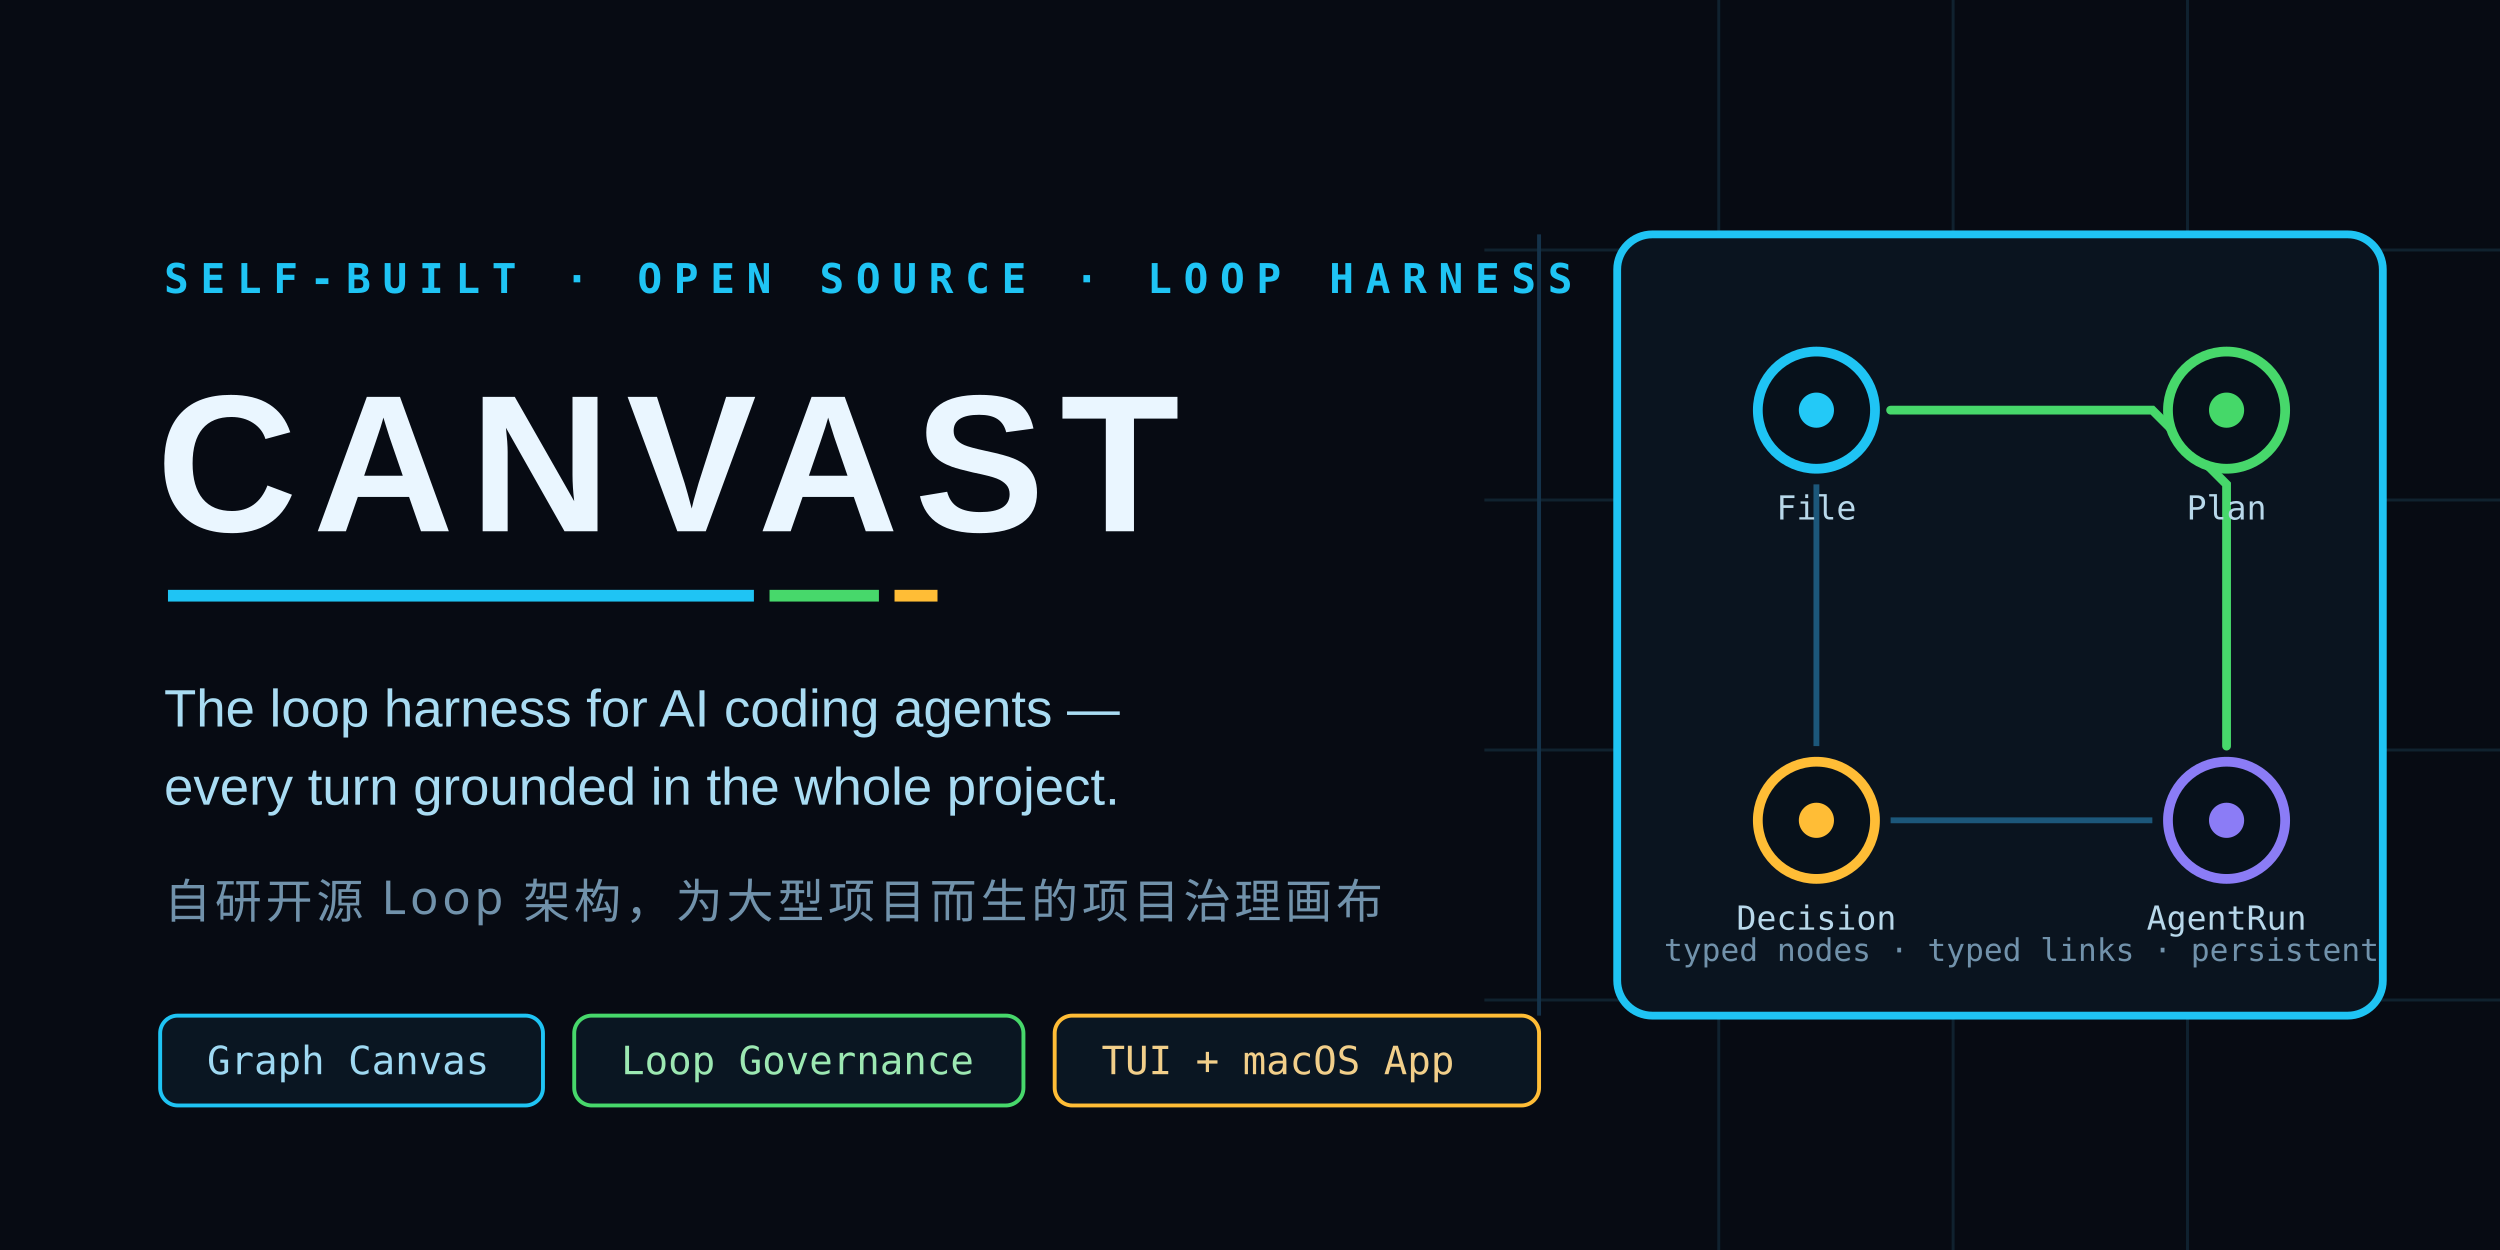
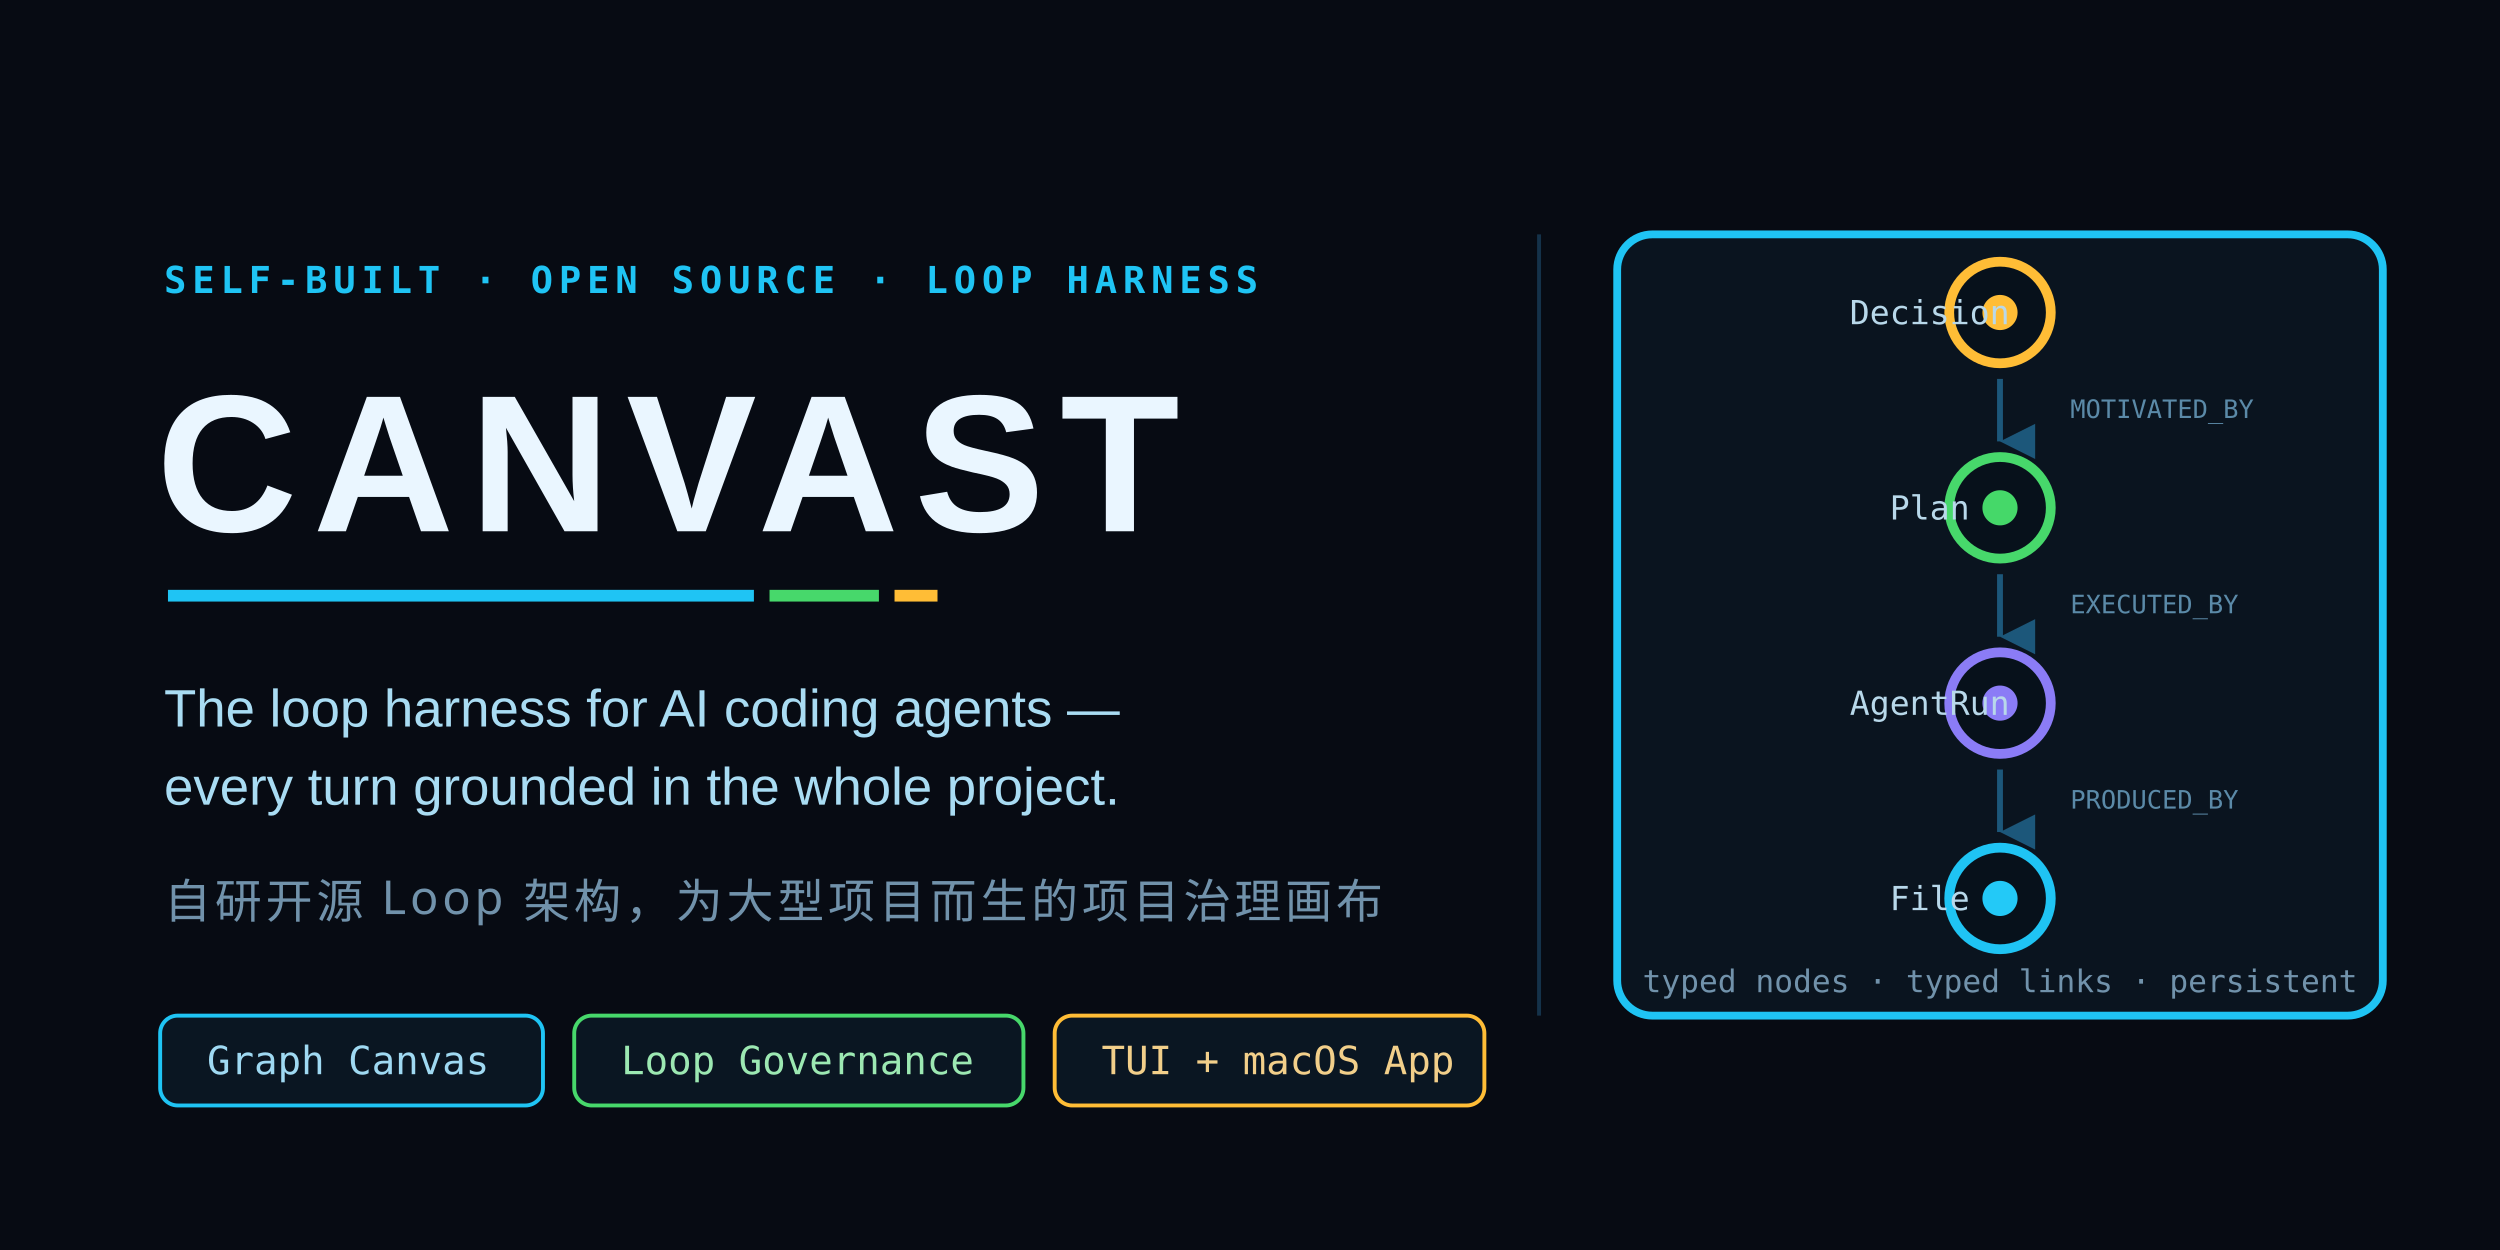
<svg xmlns="http://www.w3.org/2000/svg" viewBox="0 0 1280 640" role="img" aria-labelledby="title desc">
  <defs>
    <style>
      .bg { fill: #070b13; }
-       .grid { fill: none; stroke: #10222f; stroke-width: 1.5; }
-       .eyebrow { fill: #1fc4f4; font-family: "SF Mono", "Menlo", monospace; font-size: 21px; font-weight: 600; letter-spacing: 6px; }
+       .eyebrow { fill: #1fc4f4; font-family: "SF Mono", "Menlo", monospace; font-size: 19px; font-weight: 600; letter-spacing: 3px; }
      .name { fill: #eaf6ff; font-family: "SF Pro Display", "Helvetica Neue", Arial, sans-serif; font-size: 100px; font-weight: 800; letter-spacing: 8px; }
      .tag-en { fill: #a9dcf3; font-family: "SF Pro Text", "Helvetica Neue", Arial, sans-serif; font-size: 27px; font-weight: 500; }
      .tag-zh { fill: #7192ab; font-family: "PingFang SC", "Hiragino Sans GB", "Microsoft YaHei", sans-serif; font-size: 24px; font-weight: 400; letter-spacing: 2px; }
      .chip { fill: #0a1622; stroke-width: 2; }
      .chip-text { font-family: "SF Mono", "Menlo", monospace; font-size: 20px; }
      .panel { fill: #0a141f; stroke: #1fc4f4; stroke-width: 4; }
      .edge { fill: none; stroke: #1c577a; stroke-width: 3; }
-       .edge-active { fill: none; stroke: #47d86b; stroke-width: 4.5; stroke-linecap: round; }
      .node-label { fill: #b8d8ea; font-family: "SF Mono", "Menlo", monospace; font-size: 17px; text-anchor: middle; }
+       .edge-label { fill: #5b8aa8; font-family: "SF Mono", "Menlo", monospace; font-size: 13px; }
      .legend { fill: #7192ab; font-family: "SF Mono", "Menlo", monospace; font-size: 16px; }
      .n-file { fill: #07111b; stroke: #1fc4f4; stroke-width: 5; }
      .n-plan { fill: #07111b; stroke: #47d86b; stroke-width: 5; }
      .n-decision { fill: #07111b; stroke: #ffbd36; stroke-width: 5; }
      .n-agent { fill: #07111b; stroke: #8b7cf6; stroke-width: 5; }
      .dot-file { fill: #23c9f7; }
      .dot-plan { fill: #45d869; }
      .dot-decision { fill: #ffbd36; }
      .dot-agent { fill: #8b7cf6; }
      .divider { stroke: #14324a; stroke-width: 2; }
    </style>
+     <marker id="arrow" viewBox="0 0 10 10" refX="5" refY="10" markerWidth="6" markerHeight="6" orient="auto">
+       <path d="M0 0L5 10L10 0z" fill="#1c577a" />
+     </marker>
  </defs>
  <rect class="bg" width="1280" height="640" />
-   <path class="grid" d="M760 128H1280M760 256H1280M760 384H1280M760 512H1280" />
-   <path class="grid" d="M880 0V640M1000 0V640M1120 0V640" />
  <text class="eyebrow" x="84" y="150">SELF-BUILT · OPEN SOURCE · LOOP HARNESS</text>
  <text class="name" x="80" y="272">CANVAST</text>
  <rect x="86" y="302" width="300" height="6" fill="#1fc4f4" />
  <rect x="394" y="302" width="56" height="6" fill="#47d86b" />
  <rect x="458" y="302" width="22" height="6" fill="#ffbd36" />
  <text class="tag-en" x="84" y="372">The loop harness for AI coding agents —</text>
  <text class="tag-en" x="84" y="412">every turn grounded in the whole project.</text>
  <text class="tag-zh" x="84" y="470">自研开源 Loop 架构，为大型项目而生的项目治理画布</text>
  <g>
    <rect class="chip" x="82" y="520" width="196" height="46" rx="9" stroke="#1fc4f4" />
    <text class="chip-text" x="106" y="550" fill="#9fd9f2">Graph Canvas</text>
  </g>
  <g>
    <rect class="chip" x="294" y="520" width="230" height="46" rx="9" stroke="#47d86b" />
    <text class="chip-text" x="318" y="550" fill="#9ce8b2">Loop Governance</text>
  </g>
  <g>
-     <rect class="chip" x="540" y="520" width="248" height="46" rx="9" stroke="#ffbd36" />
+     <rect class="chip" x="540" y="520" width="220" height="46" rx="9" stroke="#ffbd36" />
    <text class="chip-text" x="564" y="550" fill="#f2cf8a">TUI + macOS App</text>
  </g>
  <path class="divider" d="M788 120V520" />
  <rect class="panel" x="828" y="120" width="392" height="400" rx="18" />
-   <path class="edge" d="M968 210H1102" />
-   <path class="edge" d="M1140 248V382" />
-   <path class="edge" d="M1102 420H968" />
-   <path class="edge" d="M930 382V248" />
-   <path class="edge-active" d="M968 210H1102L1140 248V382" />
-   <circle class="n-file" cx="930" cy="210" r="30" />
-   <circle class="dot-file" cx="930" cy="210" r="9" />
-   <text class="node-label" x="930" y="266">File</text>
-   <circle class="n-plan" cx="1140" cy="210" r="30" />
-   <circle class="dot-plan" cx="1140" cy="210" r="9" />
-   <text class="node-label" x="1140" y="266">Plan</text>
-   <circle class="n-decision" cx="930" cy="420" r="30" />
-   <circle class="dot-decision" cx="930" cy="420" r="9" />
-   <text class="node-label" x="930" y="476">Decision</text>
-   <circle class="n-agent" cx="1140" cy="420" r="30" />
-   <circle class="dot-agent" cx="1140" cy="420" r="9" />
-   <text class="node-label" x="1140" y="476">AgentRun</text>
-   <text class="legend" x="1035" y="492" text-anchor="middle">typed nodes · typed links · persistent</text>
+   <path class="edge" d="M1024 194V226" marker-end="url(#arrow)" />
+   <path class="edge" d="M1024 294V326" marker-end="url(#arrow)" />
+   <path class="edge" d="M1024 394V426" marker-end="url(#arrow)" />
+   <circle class="n-decision" cx="1024" cy="160" r="26" />
+   <circle class="dot-decision" cx="1024" cy="160" r="9" />
+   <text class="node-label" x="988" y="166" text-anchor="end">Decision</text>
+   <circle class="n-plan" cx="1024" cy="260" r="26" />
+   <circle class="dot-plan" cx="1024" cy="260" r="9" />
+   <text class="node-label" x="988" y="266" text-anchor="end">Plan</text>
+   <circle class="n-agent" cx="1024" cy="360" r="26" />
+   <circle class="dot-agent" cx="1024" cy="360" r="9" />
+   <text class="node-label" x="988" y="366" text-anchor="end">AgentRun</text>
+   <circle class="n-file" cx="1024" cy="460" r="26" />
+   <circle class="dot-file" cx="1024" cy="460" r="9" />
+   <text class="node-label" x="988" y="466" text-anchor="end">File</text>
+   <text class="edge-label" x="1060" y="214">MOTIVATED_BY</text>
+   <text class="edge-label" x="1060" y="314">EXECUTED_BY</text>
+   <text class="edge-label" x="1060" y="414">PRODUCED_BY</text>
+   <text class="legend" x="1024" y="508" text-anchor="middle">typed nodes · typed links · persistent</text>
</svg>
